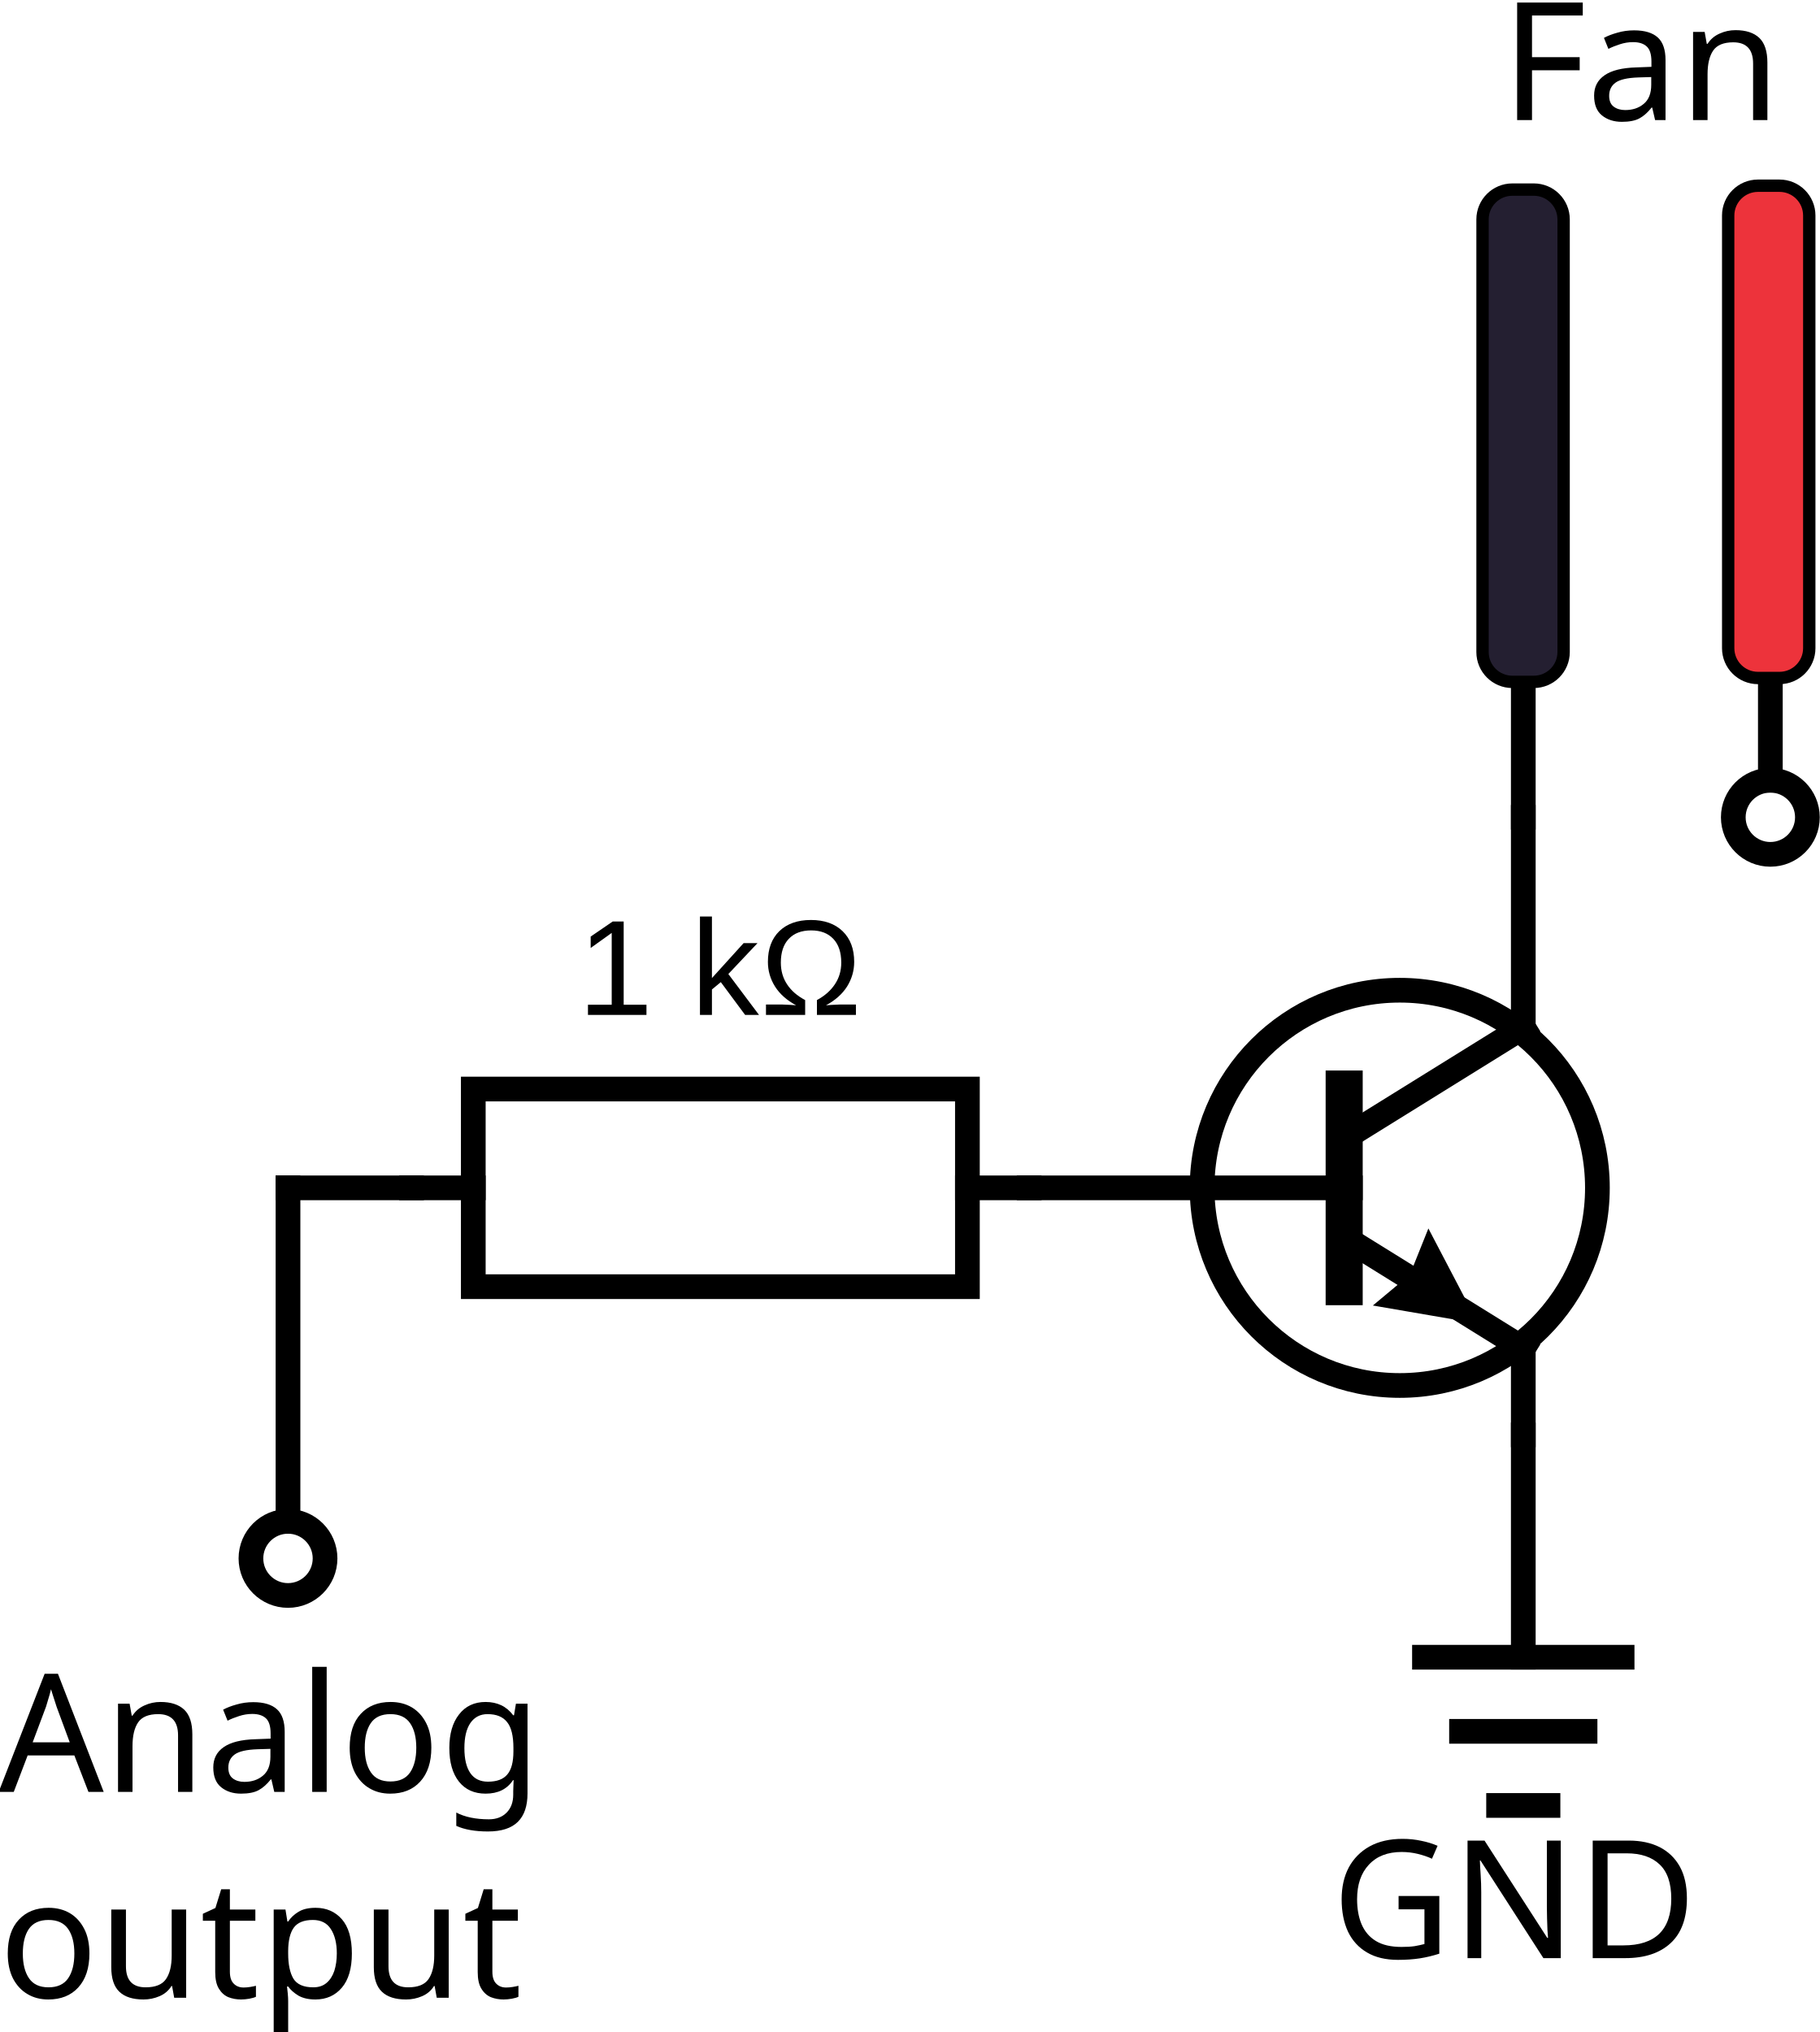
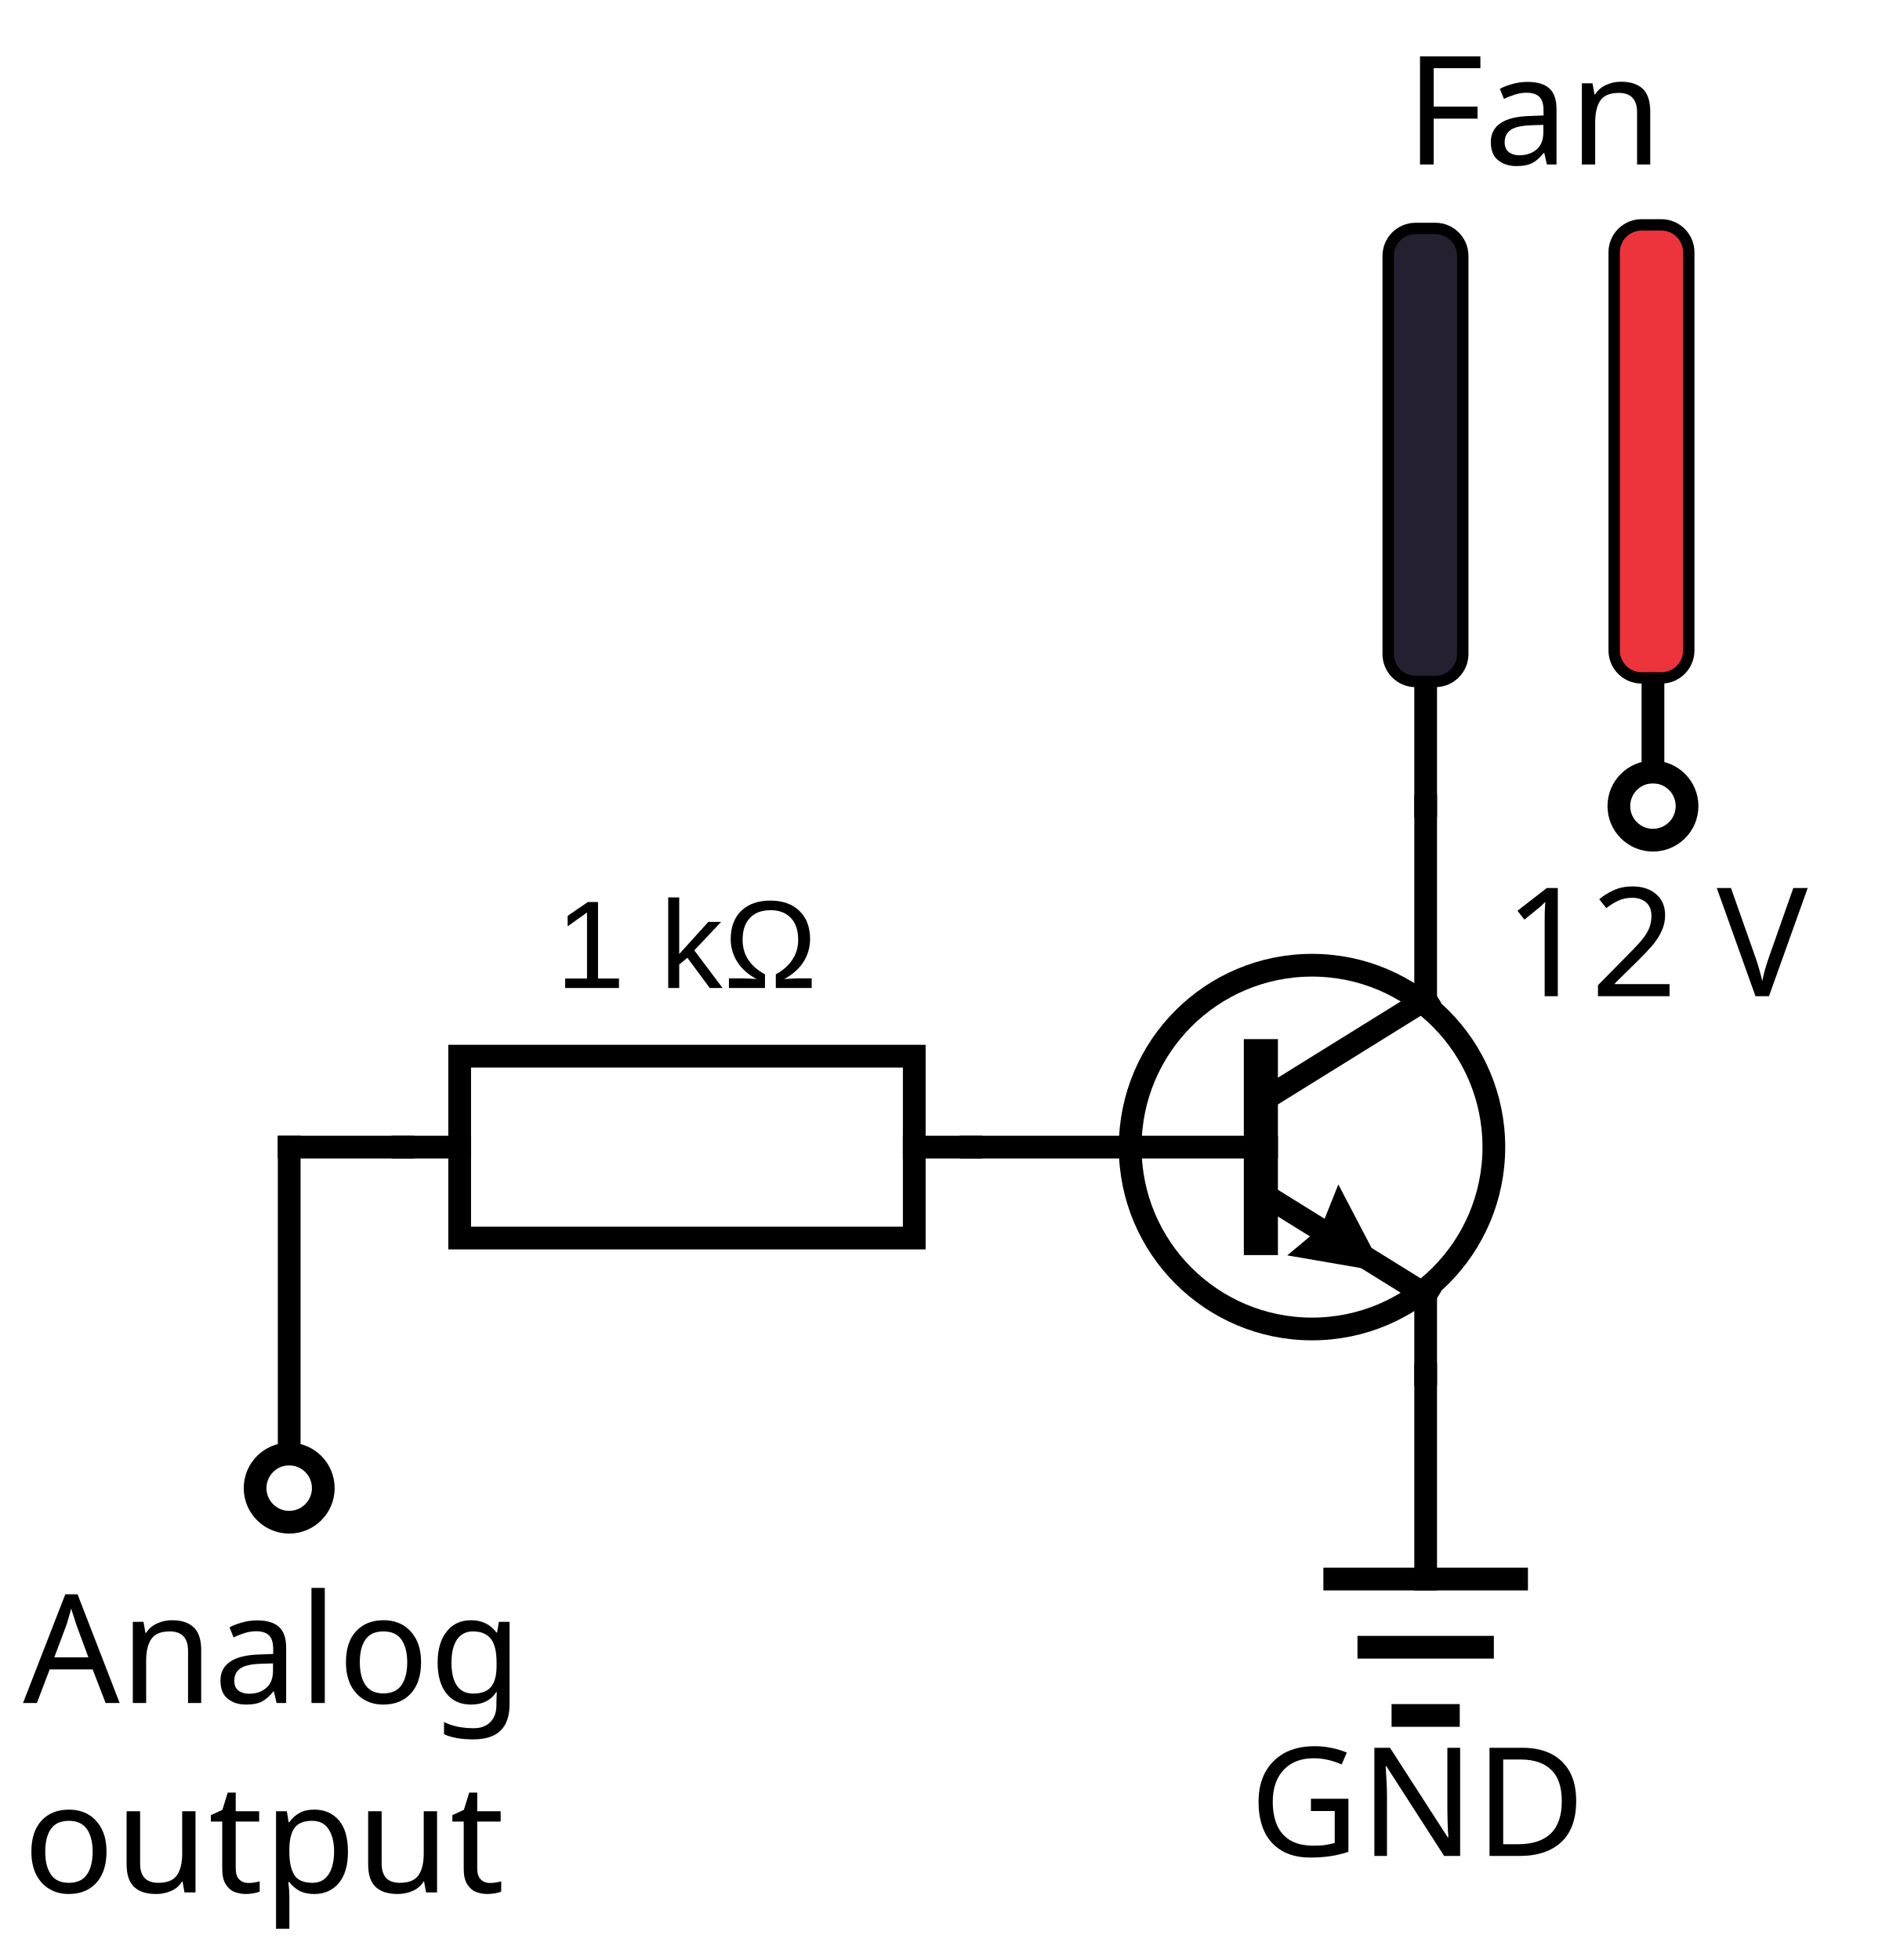
- <svg xmlns="http://www.w3.org/2000/svg" version="1.1" width="147.314" height="164.508" id="svg140295">
+ <svg xmlns="http://www.w3.org/2000/svg" version="1.1" width="165.596" height="172.429" id="svg140295">
  <defs id="defs140299" />
-   <text x="23.314" y="131.167" style="font-size:12px;font-family:Arial;text-anchor:middle" dominant-baseline="hanging" id="text140275" />
-   <text x="143.314" y="71.167" style="font-size:12px;font-family:Arial;text-anchor:middle" dominant-baseline="hanging" id="text140281" />
-   <g id="layer6">
-     <rect style="fill:#ffffff;stroke:#000000;stroke-linejoin:round;stroke-dashoffset:11.34" id="rect947" width="189.86" height="179.585" x="-19.402" y="-5.923" ry="2.401" />
+   <text x="25.446" y="135.915" style="font-size:12px;font-family:Arial;text-anchor:middle" dominant-baseline="hanging" id="text140275" />
+   <text x="145.446" y="75.915" style="font-size:12px;font-family:Arial;text-anchor:middle" dominant-baseline="hanging" id="text140281" />
+   <g id="layer6" transform="translate(2.132756,4.748075)">
+     <rect style="fill:#ffffff;stroke:#000000;stroke-width:1.022;stroke-linejoin:round;stroke-dashoffset:11.34" id="rect947" width="192.383" height="184.981" x="-11.739" y="-10.019" ry="2.473" />
  </g>
-   <g id="layer5">
+   <g id="layer5" transform="translate(2.132756,4.748075)">
    <line x1="23.314" y1="96.167" x2="33.314" y2="96.167" style="stroke:#000000;stroke-width:2;stroke-linecap:square" id="line140247" />
    <line x1="33.314" y1="96.167" x2="38.314" y2="96.167" style="stroke:#000000;stroke-width:2;stroke-linecap:square" id="line140249" />
    <line x1="78.314" y1="96.167" x2="83.314" y2="96.167" style="stroke:#000000;stroke-width:2;stroke-linecap:square" id="line140251" />
    <rect x="38.314" y="88.167" width="40" height="16" style="fill:#000000;fill-opacity:0;stroke:#000000;stroke-width:2" id="rect140253" />
    <text x="58.314" y="82.167" style="font-size:11px;font-family:Arial;text-anchor:middle" dominant-baseline="baseline" id="text140255">1 kΩ</text>
    <line x1="123.314" y1="46.167" x2="123.314" y2="66.167" style="stroke:#000000;stroke-width:2;stroke-linecap:square" id="line140257" />
    <line x1="123.314" y1="66.167" x2="123.314" y2="83.167" style="stroke:#000000;stroke-width:2;stroke-linecap:square" id="line140259" />
    <line x1="123.314" y1="109.167" x2="123.314" y2="116.167" style="stroke:#000000;stroke-width:2;stroke-linecap:square" id="line140261" />
    <line x1="83.314" y1="96.167" x2="109.314" y2="96.167" style="stroke:#000000;stroke-width:2;stroke-linecap:square" id="line140263" />
    <line x1="108.814" y1="88.167" x2="108.814" y2="104.167" style="stroke:#000000;stroke-width:3;stroke-linecap:square" id="line140265" />
    <line x1="123.314" y1="83.167" x2="108.814" y2="92.167" style="stroke:#000000;stroke-width:2;stroke-linecap:square" id="line140267" />
    <line x1="108.814" y1="100.167" x2="123.314" y2="109.167" style="stroke:#000000;stroke-width:2;stroke-linecap:square" id="line140269" />
    <circle cx="113.314" cy="96.167" style="fill:#000000;fill-opacity:0;stroke:#000000;stroke-width:2" id="ellipse140271" r="16" />
    <path d="m 114.487,104.381 c 0.125,-0.365 0.825,-2.076 1.238,-3.113 l 2.556,4.884 -5.398,-0.929 1.663,-1.387" style="fill:#000000;fill-opacity:1;stroke:#000000;stroke-width:1.517;stroke-linecap:square" id="path140273" />
    <line x1="23.314" y1="96.167" x2="23.314" y2="123.167" style="stroke:#000000;stroke-width:2;stroke-linecap:square" id="line140277" />
    <circle cx="23.314" cy="126.167" style="fill:#000000;fill-opacity:0;stroke:#000000;stroke-width:2" id="ellipse140279" r="3" />
    <line x1="143.314" y1="46.167" x2="143.314" y2="63.167" style="stroke:#000000;stroke-width:2;stroke-linecap:square" id="line140283" />
    <circle cx="143.314" cy="66.167" style="fill:#000000;fill-opacity:0;stroke:#000000;stroke-width:2" id="ellipse140285" r="3" />
    <line x1="123.314" y1="116.167" x2="123.314" y2="134.167" style="stroke:#000000;stroke-width:2;stroke-linecap:square" id="line140287" />
    <line x1="115.314" y1="134.167" x2="131.314" y2="134.167" style="stroke:#000000;stroke-width:2;stroke-linecap:square" id="line140289" />
    <line x1="118.314" y1="140.167" x2="128.314" y2="140.167" style="stroke:#000000;stroke-width:2;stroke-linecap:square" id="line140291" />
    <line x1="121.314" y1="146.167" x2="125.314" y2="146.167" style="stroke:#000000;stroke-width:2;stroke-linecap:square" id="line140293" />
    <rect style="fill:#ed333b;stroke:#000000;stroke-width:1;stroke-linejoin:round;stroke-miterlimit:4;stroke-dasharray:none;stroke-dashoffset:11.34" id="rect54922" width="6.564" height="39.854" x="139.901" y="15.035" ry="2.413" />
    <rect style="fill:#241f31;stroke:#000000;stroke-width:1;stroke-linejoin:round;stroke-miterlimit:4;stroke-dasharray:none;stroke-dashoffset:11.34" id="rect57230" width="6.564" height="39.854" x="120.015" y="15.349" ry="2.413" />
    <text xml:space="preserve" style="font-style:normal;font-weight:normal;font-size:13.333px;line-height:1.25;font-family:sans-serif;fill:#000000;fill-opacity:1;stroke:none" x="107.797" y="158.526" id="text40256">
      <tspan id="tspan40254" x="107.797" y="158.526" style="font-size:13.333px">GND</tspan>
    </text>
    <text xml:space="preserve" style="font-style:normal;font-weight:normal;font-size:13.333px;line-height:1.25;font-family:sans-serif;fill:#000000;fill-opacity:1;stroke:none" x="121.521" y="9.72" id="text40256-3">
      <tspan id="tspan40254-6" x="121.521" y="9.72" style="font-size:13.333px">Fan</tspan>
    </text>
    <text xml:space="preserve" style="font-style:normal;font-weight:normal;font-size:13.333px;line-height:1.25;font-family:sans-serif;fill:#000000;fill-opacity:1;stroke:none" x="-0.104" y="145.068" id="text150271">
      <tspan id="tspan150269" x="-0.104" y="145.068" style="font-size:13.333px">Analog </tspan>
      <tspan x="-0.104" y="161.734" id="tspan150403" style="font-size:13.333px">output</tspan>
    </text>
+     <text xml:space="preserve" style="font-style:normal;font-weight:normal;font-size:13.333px;line-height:1.25;font-family:sans-serif;fill:#000000;fill-opacity:1;stroke:none" x="130.208" y="82.888" id="text43">
+       <tspan id="tspan41" x="130.208" y="82.888" style="font-size:13.333px">12 V</tspan>
+     </text>
  </g>
</svg>
